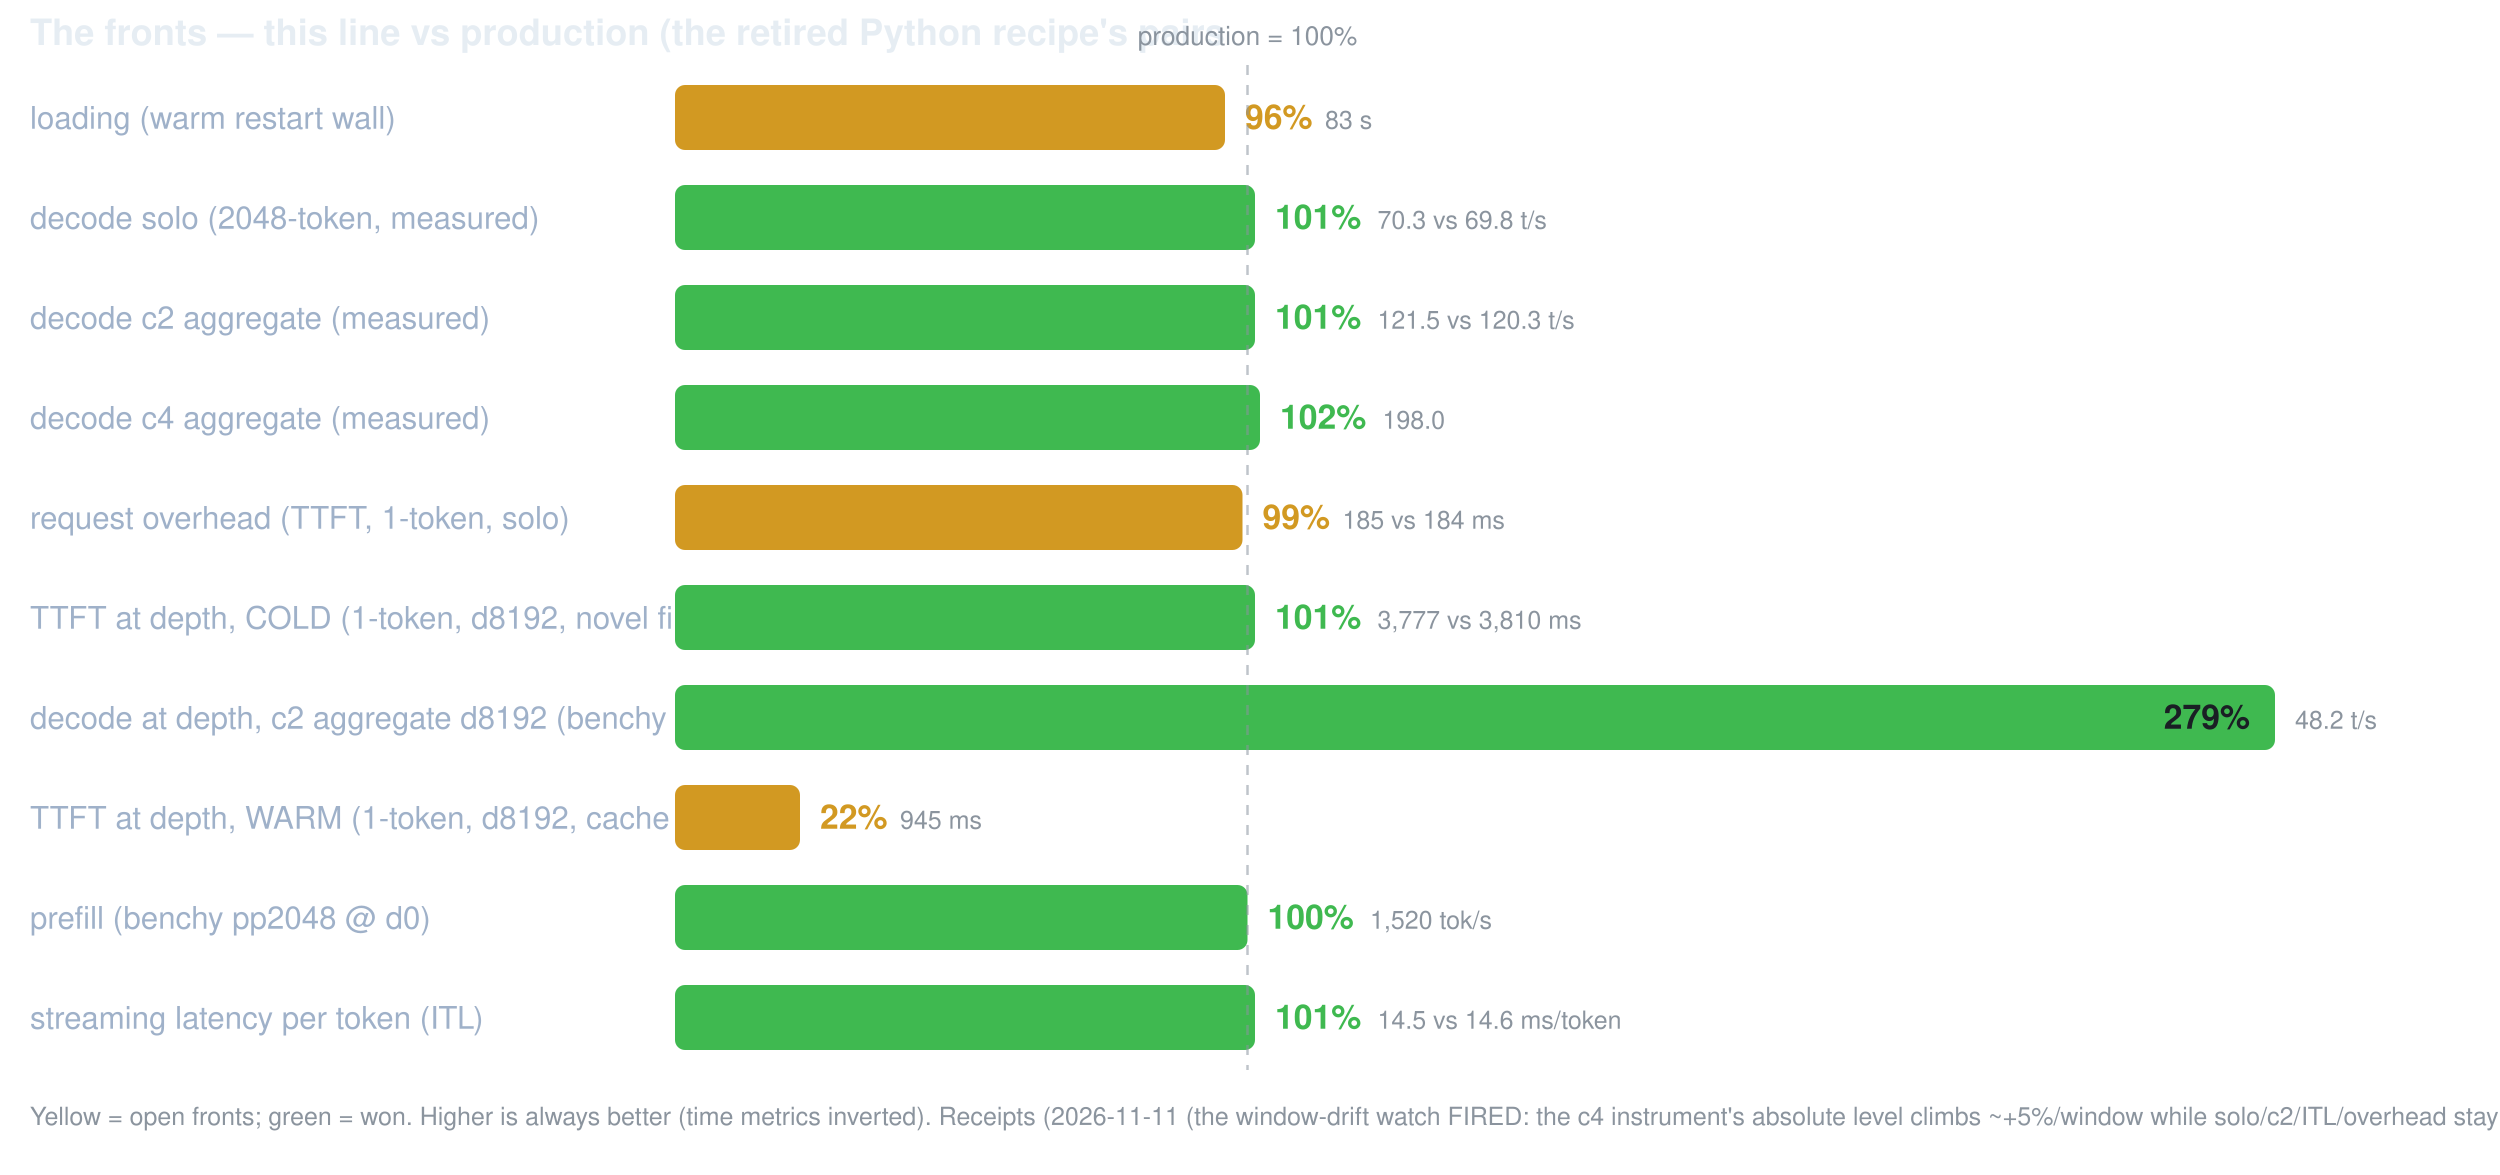
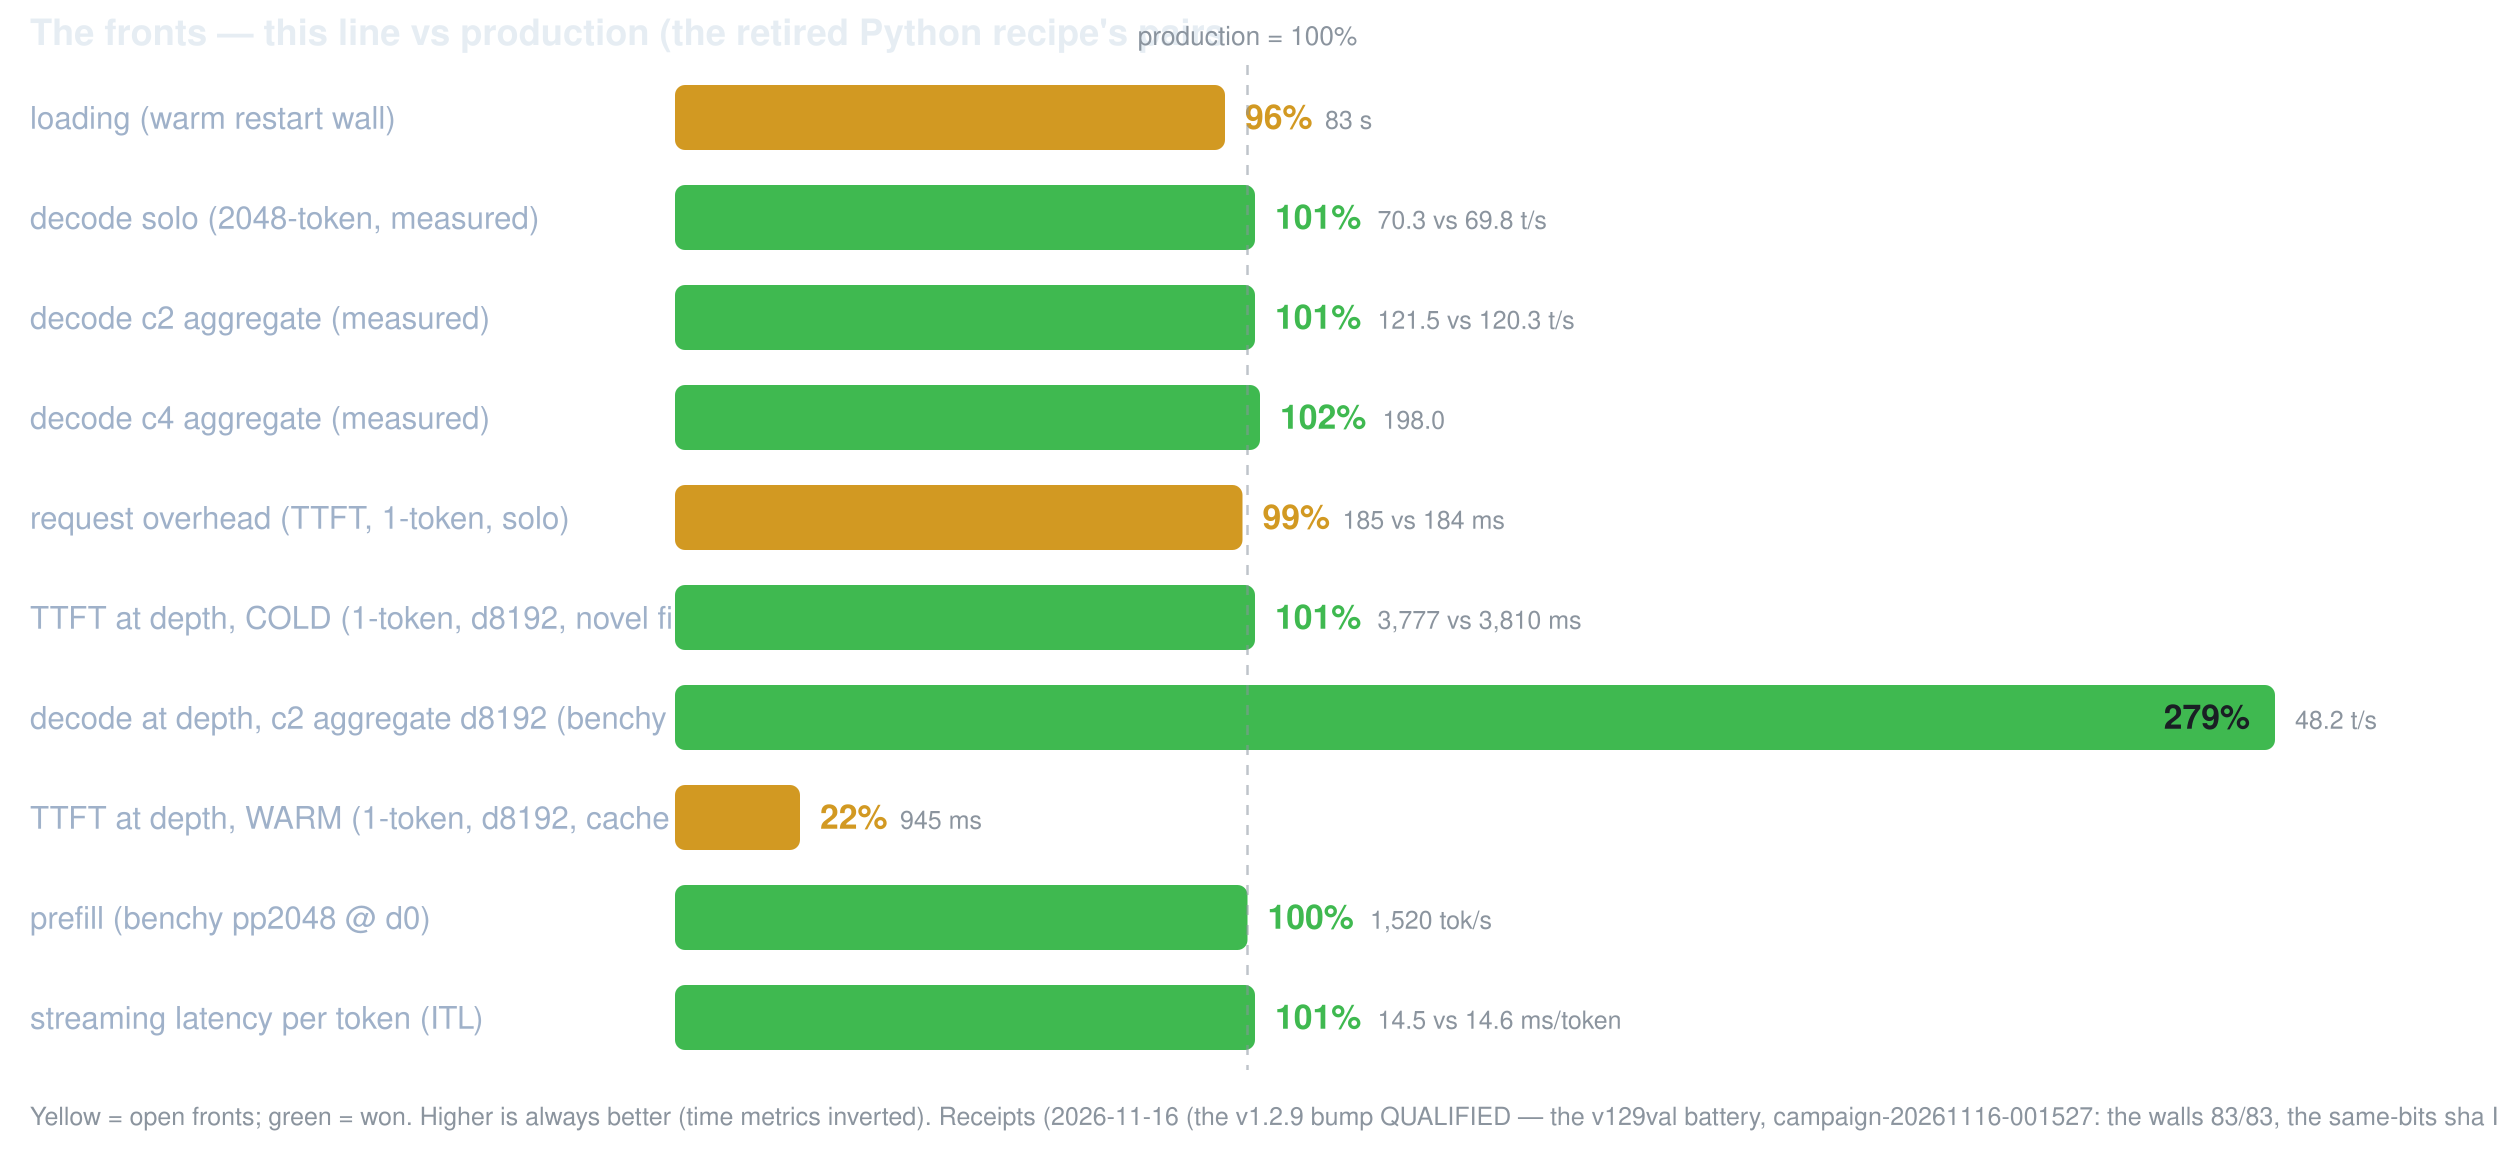
<svg xmlns="http://www.w3.org/2000/svg" viewBox="0 0 1000 470" width="1000" height="470" font-family="ui-sans-serif, -apple-system, 'Segoe UI', Helvetica, Arial, sans-serif">
  <text x="12" y="18" font-size="14.5" font-weight="700" fill="#e6edf3">The fronts — this line vs production (the retired Python recipe's pairs</text>
  <text x="499" y="18" font-size="10.5" fill="#8b949e" text-anchor="middle">production = 100%</text>
  <g>
    <text x="12" y="51.5" font-size="12.5" fill="#9fb1c9">loading (warm restart wall)</text>
    <rect x="270" y="34" width="220" height="26" rx="4" fill="#d29922" />
    <text x="498" y="51.5" font-size="13.5" font-weight="700" fill="#d29922">96%</text>
    <text x="530" y="51.5" font-size="10" fill="#8b949e">83 s</text>
    <text x="12" y="91.5" font-size="12.5" fill="#9fb1c9">decode solo (2048-token, measured)</text>
    <rect x="270" y="74" width="232" height="26" rx="4" fill="#3fb950" />
    <text x="510" y="91.5" font-size="13.5" font-weight="700" fill="#3fb950">101%</text>
    <text x="551" y="91.5" font-size="10" fill="#8b949e">70.3 vs 69.8 t/s</text>
    <text x="12" y="131.5" font-size="12.5" fill="#9fb1c9">decode c2 aggregate (measured)</text>
    <rect x="270" y="114" width="232" height="26" rx="4" fill="#3fb950" />
    <text x="510" y="131.5" font-size="13.5" font-weight="700" fill="#3fb950">101%</text>
    <text x="551" y="131.5" font-size="10" fill="#8b949e">121.5 vs 120.3 t/s</text>
    <text x="12" y="171.5" font-size="12.5" fill="#9fb1c9">decode c4 aggregate (measured)</text>
    <rect x="270" y="154" width="234" height="26" rx="4" fill="#3fb950" />
    <text x="512" y="171.5" font-size="13.5" font-weight="700" fill="#3fb950">102%</text>
    <text x="553" y="171.5" font-size="10" fill="#8b949e">198.0</text>
    <text x="12" y="211.5" font-size="12.5" fill="#9fb1c9">request overhead (TTFT, 1-token, solo)</text>
    <rect x="270" y="194" width="227" height="26" rx="4" fill="#d29922" />
    <text x="505" y="211.5" font-size="13.5" font-weight="700" fill="#d29922">99%</text>
    <text x="537" y="211.5" font-size="10" fill="#8b949e">185 vs 184 ms</text>
    <text x="12" y="251.5" font-size="12.5" fill="#9fb1c9">TTFT at depth, COLD (1-token, d8192, novel fill)</text>
    <rect x="270" y="234" width="232" height="26" rx="4" fill="#3fb950" />
    <text x="510" y="251.5" font-size="13.5" font-weight="700" fill="#3fb950">101%</text>
    <text x="551" y="251.5" font-size="10" fill="#8b949e">3,777 vs 3,810 ms</text>
    <text x="12" y="291.5" font-size="12.5" fill="#9fb1c9">decode at depth, c2 aggregate d8192 (benchy tg128)</text>
    <rect x="270" y="274" width="640" height="26" rx="4" fill="#3fb950" />
    <text x="900" y="291.5" font-size="13.5" font-weight="700" fill="#1a1f24" text-anchor="end">279%</text>
    <text x="918" y="291.5" font-size="10" fill="#8b949e">48.2 t/s</text>
    <text x="12" y="331.5" font-size="12.5" fill="#9fb1c9">TTFT at depth, WARM (1-token, d8192, cache hit)</text>
    <rect x="270" y="314" width="50" height="26" rx="4" fill="#d29922" />
    <text x="328" y="331.5" font-size="13.5" font-weight="700" fill="#d29922">22%</text>
    <text x="360" y="331.5" font-size="10" fill="#8b949e">945 ms</text>
    <text x="12" y="371.5" font-size="12.5" fill="#9fb1c9">prefill (benchy pp2048 @ d0)</text>
    <rect x="270" y="354" width="229" height="26" rx="4" fill="#3fb950" />
    <text x="507" y="371.5" font-size="13.5" font-weight="700" fill="#3fb950">100%</text>
    <text x="548" y="371.5" font-size="10" fill="#8b949e">1,520 tok/s</text>
    <text x="12" y="411.5" font-size="12.5" fill="#9fb1c9">streaming latency per token (ITL)</text>
    <rect x="270" y="394" width="232" height="26" rx="4" fill="#3fb950" />
    <text x="510" y="411.5" font-size="13.5" font-weight="700" fill="#3fb950">101%</text>
    <text x="551" y="411.5" font-size="10" fill="#8b949e">14.5 vs 14.6 ms/token</text>
  </g>
  <line x1="499" y1="26" x2="499" y2="428" stroke="#8b949e" stroke-opacity="0.55" stroke-dasharray="4 4" />
-   <text x="12" y="450" font-size="10" fill="#8b949e">Yellow = open fronts; green = won. Higher is always better (time metrics inverted). Receipts (2026-11-11 (the window-drift watch FIRED: the c4 instrument's absolute level climbs ~+5%/window while solo/c2/ITL/overhead stay flat — the w48 draftlive OFF arm read 195.8; only order-matched same-window comparisons are valid; the w48 composition A/B retired on the decode trade, campaign-20261111-153202)): THE V1.2.7 BUMP QUALIFIED AND PROMOTED (round 141 cont. 28-29, the v127val battery</text>
+   <text x="12" y="450" font-size="10" fill="#8b949e">Yellow = open fronts; green = won. Higher is always better (time metrics inverted). Receipts (2026-11-16 (the v1.2.9 bump QUALIFIED — the v129val battery, campaign-20261116-001527: the walls 83/83, the same-bits sha IDENTICAL, hardmode 95; the window-drift watch note stands: the c4 instrument (2026-11-11) — the c4 instrument's absolute level climbs ~+5%/window while solo/c2/ITL/overhead stay flat — the w48 draftlive OFF arm read 195.8; only order-matched same-window comparisons are valid; the w48 composition A/B retired on the decode trade, campaign-20261111-153202)): THE V1.2.7 BUMP QUALIFIED AND PROMOTED (round 141 cont. 28-29, the v127val battery</text>
</svg>
